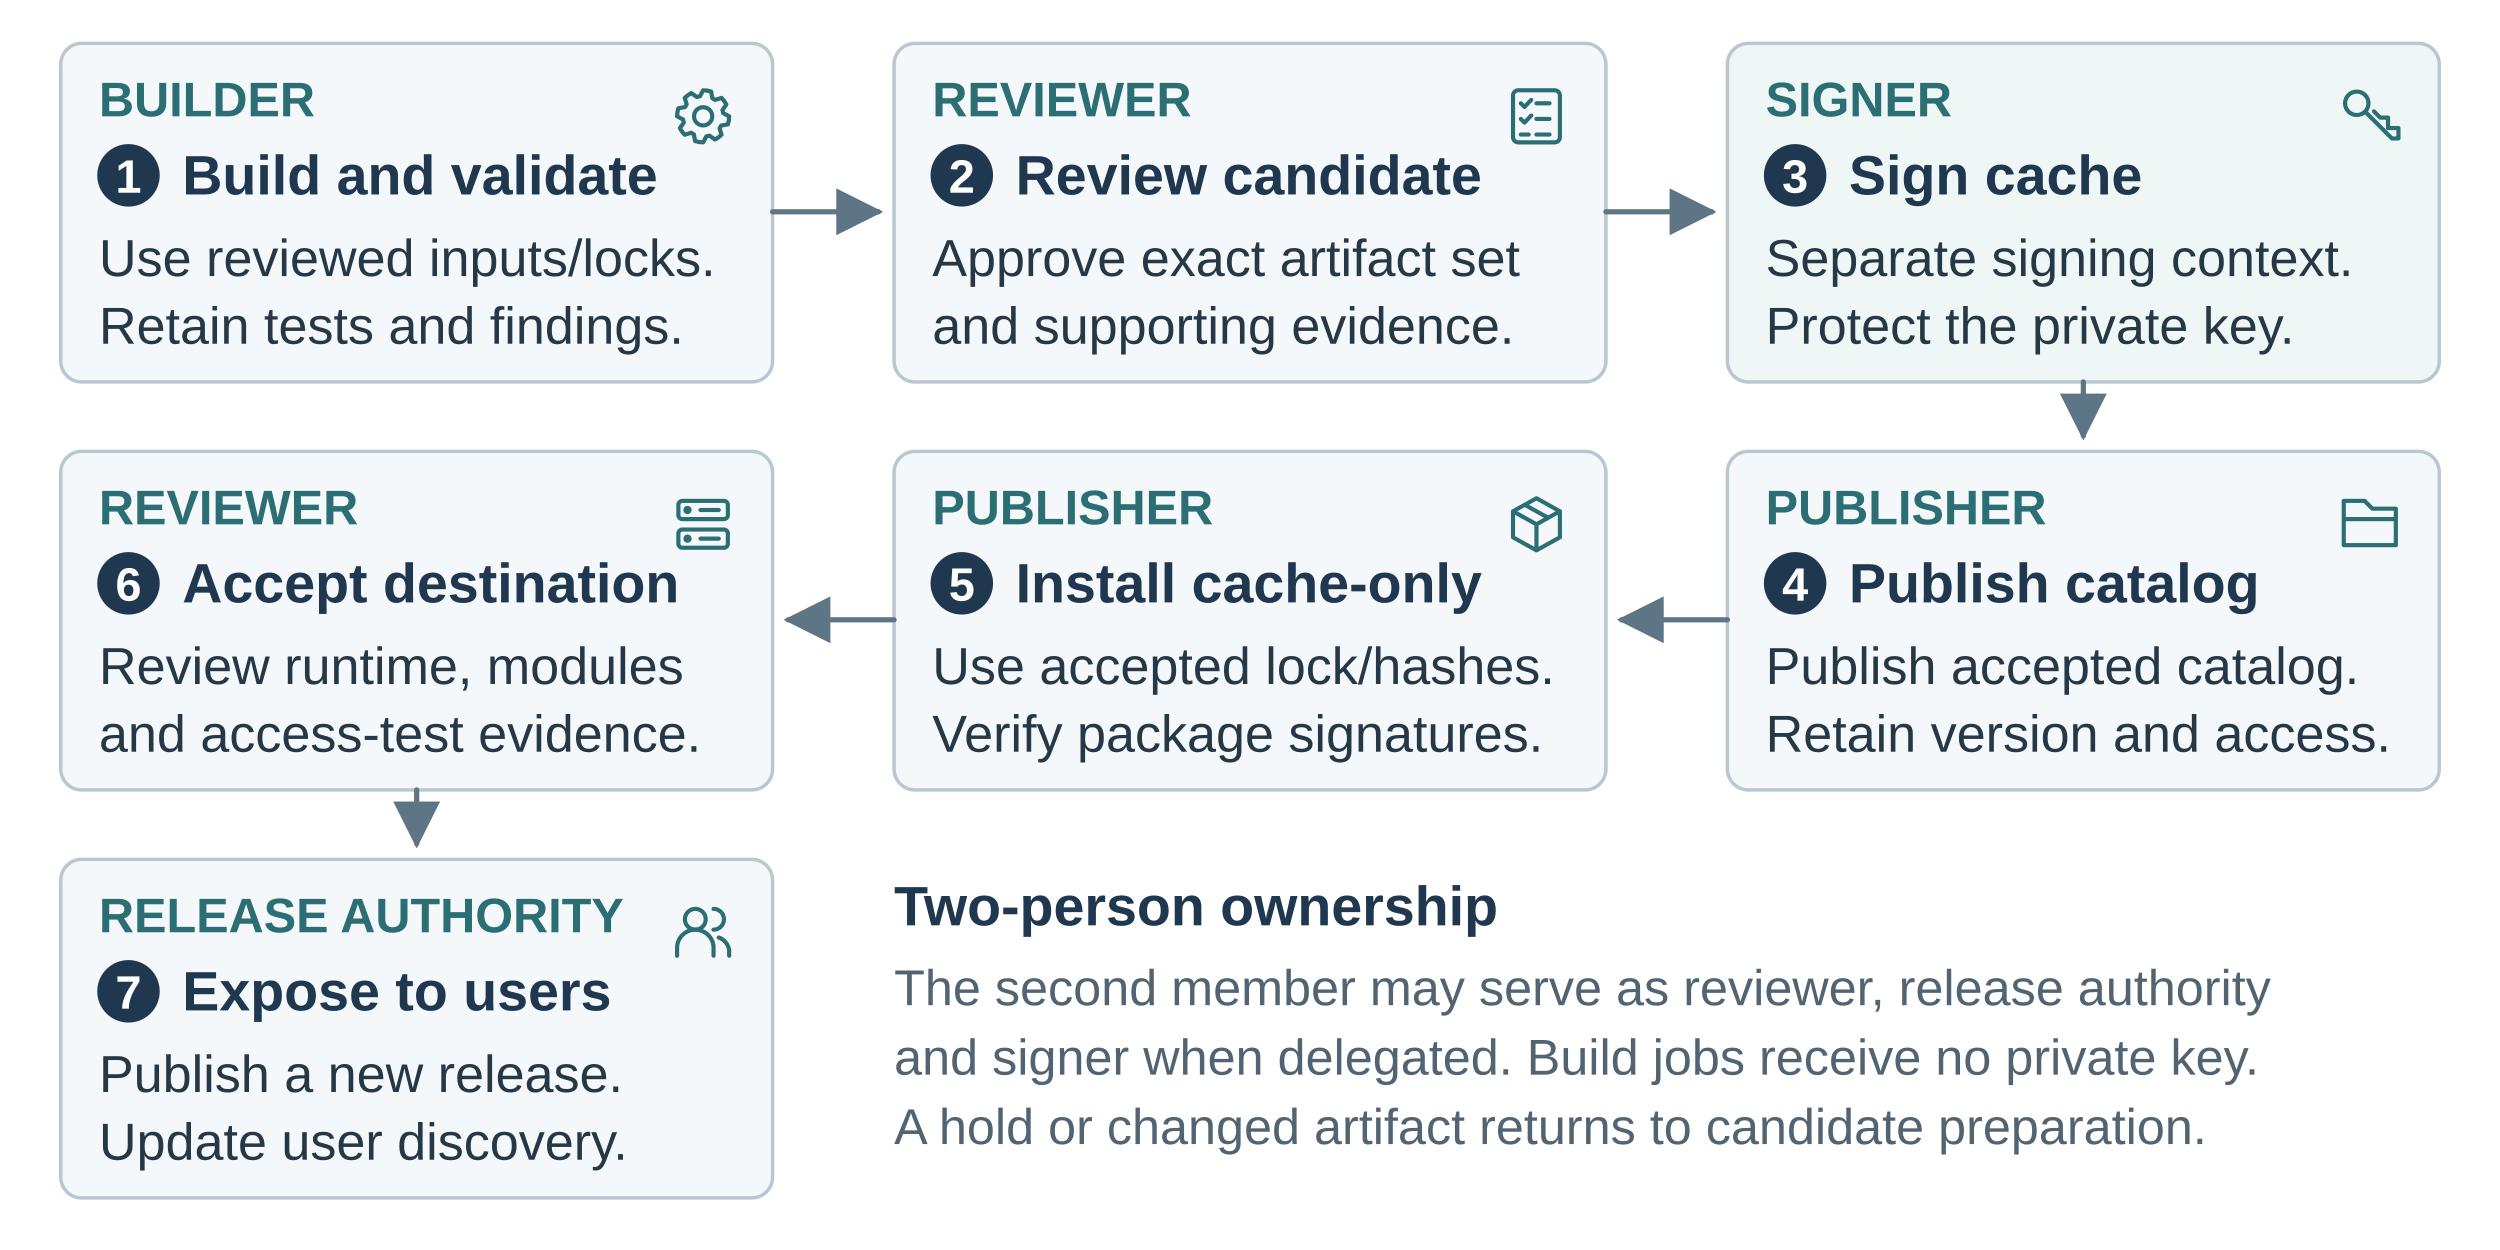
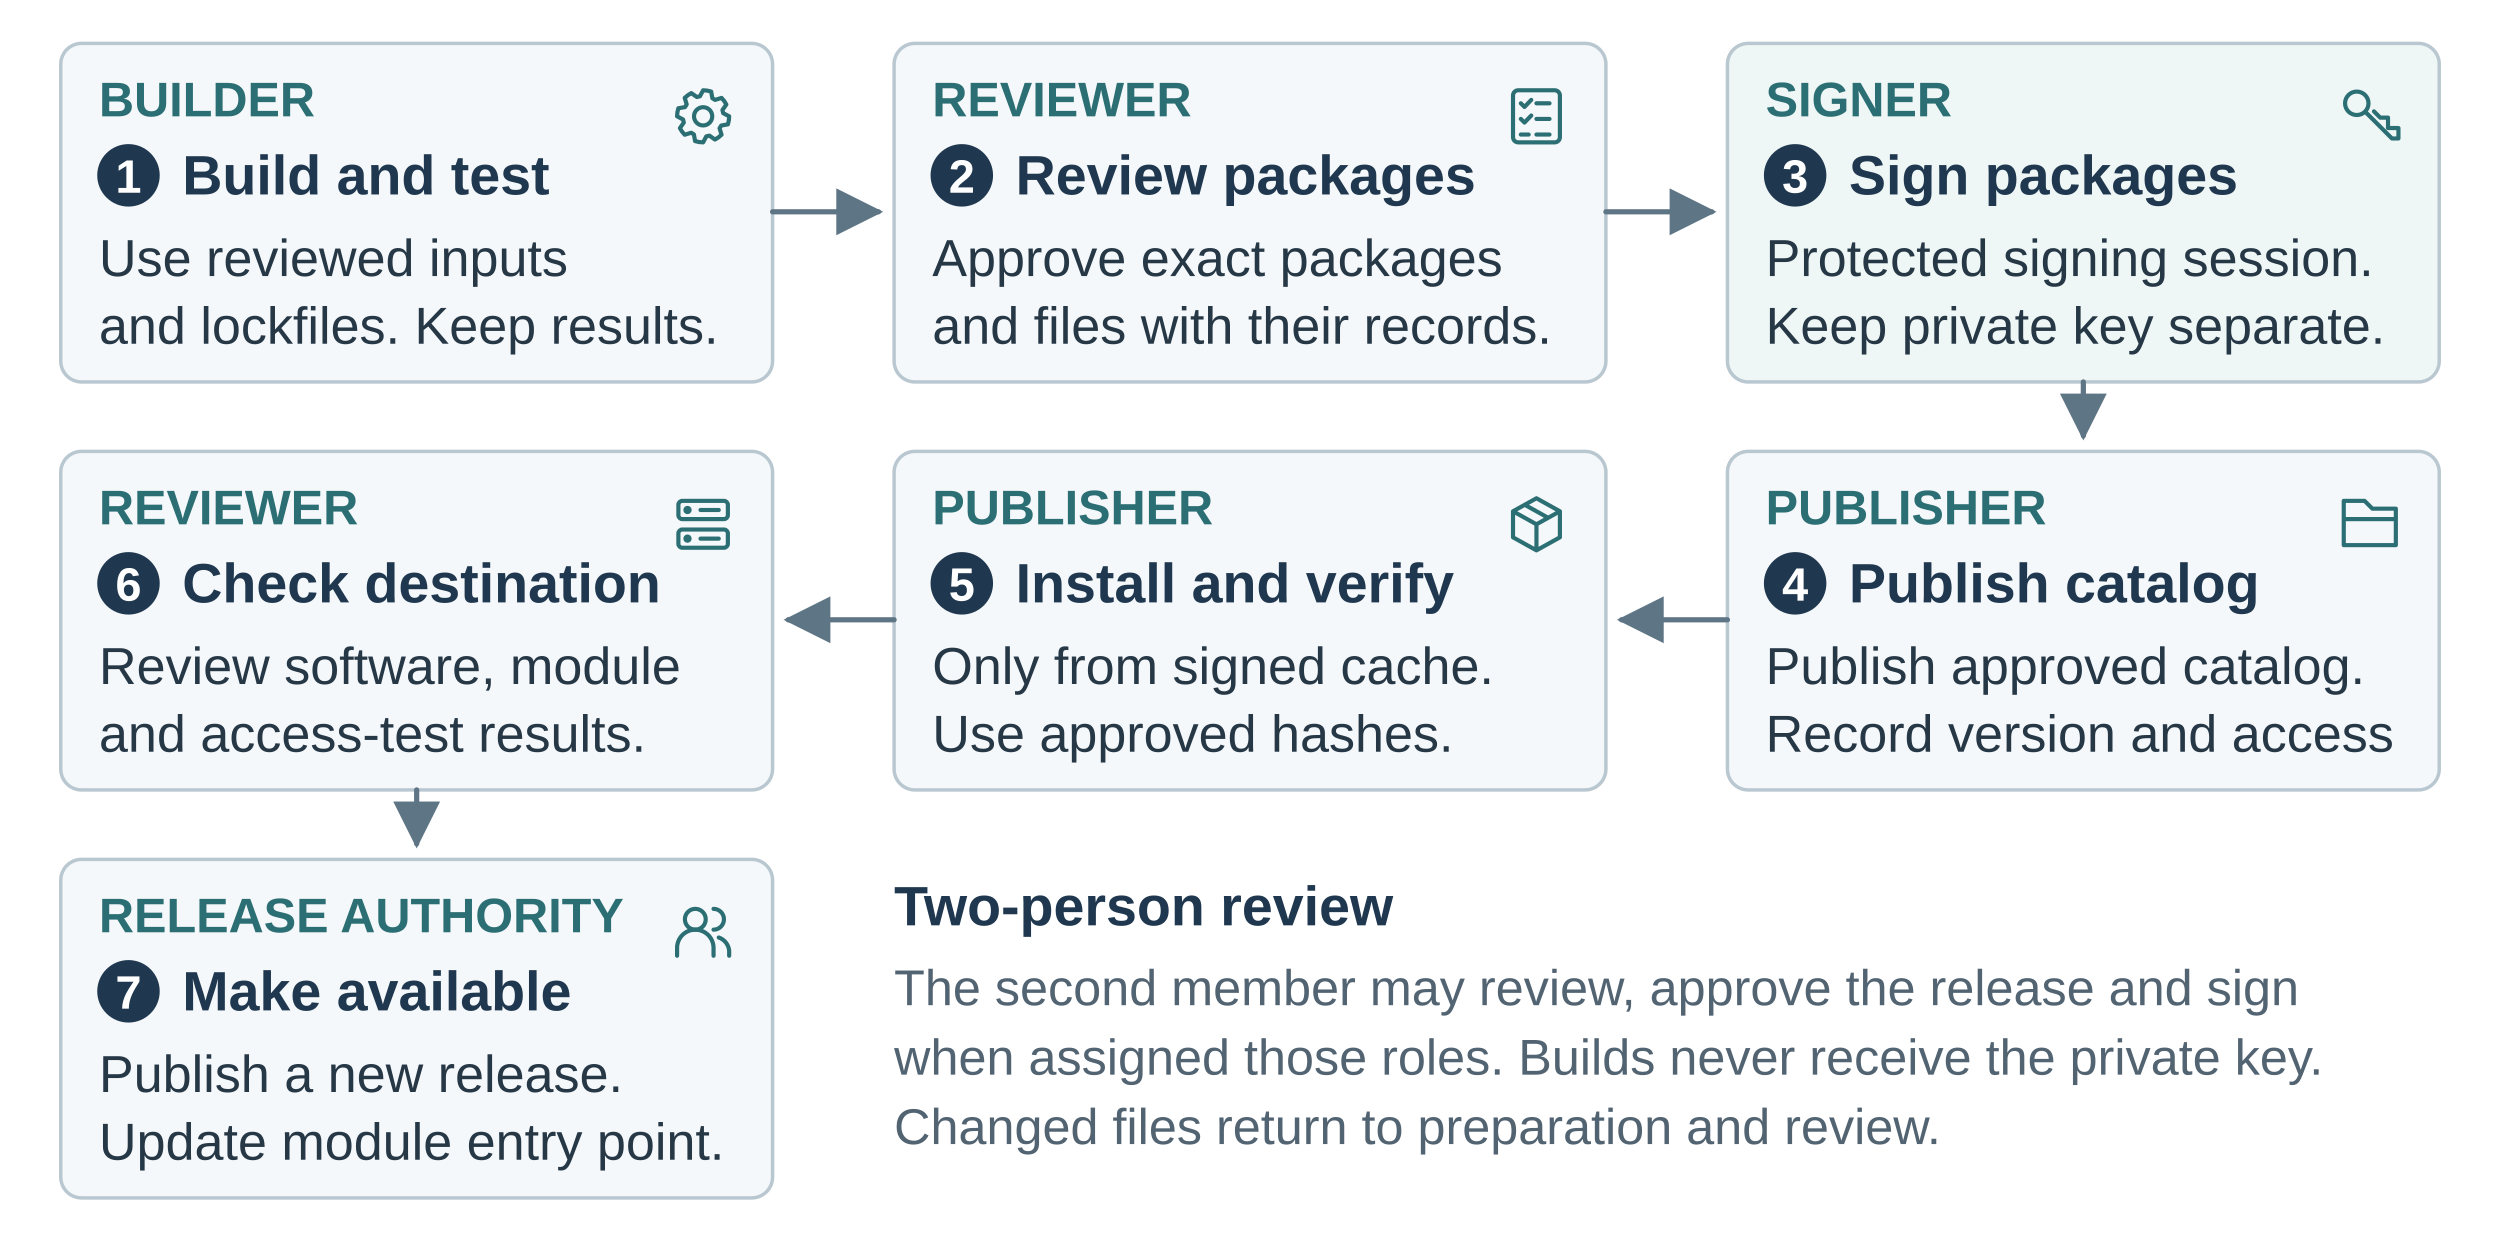
<svg xmlns="http://www.w3.org/2000/svg" width="1440" height="720" viewBox="0 0 1440 720" role="img">
  <defs>
    <marker id="arrow" viewBox="0 0 10 10" refX="9" refY="5" markerWidth="9" markerHeight="9" orient="auto-start-reverse">
      <path d="M 0 0 L 10 5 L 0 10 z" fill="#5E7585" />
    </marker>
  </defs>
  <rect width="1440" height="720" fill="#FFFFFF" />
  <rect x="35" y="25" width="410" height="195" rx="12" fill="#F5F8FA" stroke="#B9C7D0" stroke-width="2" />
  <text x="57" y="67" font-family="Arial, Helvetica, sans-serif" font-size="28" font-weight="700" fill="#2B6E73" text-anchor="start">
    <tspan x="57" dy="0">BUILDER</tspan>
  </text>
  <circle cx="74" cy="101" r="18" fill="#20384F" />
  <text x="74" y="111" font-family="Arial, Helvetica, sans-serif" font-size="27" font-weight="700" fill="#FFFFFF" text-anchor="middle">
    <tspan x="74" dy="0">1</tspan>
  </text>
  <text x="105" y="112" font-family="Arial, Helvetica, sans-serif" font-size="32" font-weight="700" fill="#20384F" text-anchor="start">
-     <tspan x="105" dy="0">Build and validate</tspan>
+     <tspan x="105" dy="0">Build and test</tspan>
  </text>
  <text x="57" y="159" font-family="Arial, Helvetica, sans-serif" font-size="30" font-weight="400" fill="#263746" text-anchor="start">
-     <tspan x="57" dy="0">Use reviewed inputs/locks.</tspan>
-     <tspan x="57" dy="39">Retain tests and findings.</tspan>
+     <tspan x="57" dy="0">Use reviewed inputs</tspan>
+     <tspan x="57" dy="39">and lockfiles. Keep results.</tspan>
  </text>
  <rect x="515" y="25" width="410" height="195" rx="12" fill="#F5F8FA" stroke="#B9C7D0" stroke-width="2" />
  <text x="537" y="67" font-family="Arial, Helvetica, sans-serif" font-size="28" font-weight="700" fill="#2B6E73" text-anchor="start">
    <tspan x="537" dy="0">REVIEWER</tspan>
  </text>
  <circle cx="554" cy="101" r="18" fill="#20384F" />
  <text x="554" y="111" font-family="Arial, Helvetica, sans-serif" font-size="27" font-weight="700" fill="#FFFFFF" text-anchor="middle">
    <tspan x="554" dy="0">2</tspan>
  </text>
  <text x="585" y="112" font-family="Arial, Helvetica, sans-serif" font-size="32" font-weight="700" fill="#20384F" text-anchor="start">
-     <tspan x="585" dy="0">Review candidate</tspan>
+     <tspan x="585" dy="0">Review packages</tspan>
  </text>
  <text x="537" y="159" font-family="Arial, Helvetica, sans-serif" font-size="30" font-weight="400" fill="#263746" text-anchor="start">
-     <tspan x="537" dy="0">Approve exact artifact set</tspan>
-     <tspan x="537" dy="39">and supporting evidence.</tspan>
+     <tspan x="537" dy="0">Approve exact packages</tspan>
+     <tspan x="537" dy="39">and files with their records.</tspan>
  </text>
  <rect x="995" y="25" width="410" height="195" rx="12" fill="#EFF7F6" stroke="#B9C7D0" stroke-width="2" />
  <text x="1017" y="67" font-family="Arial, Helvetica, sans-serif" font-size="28" font-weight="700" fill="#2B6E73" text-anchor="start">
    <tspan x="1017" dy="0">SIGNER</tspan>
  </text>
  <circle cx="1034" cy="101" r="18" fill="#20384F" />
  <text x="1034" y="111" font-family="Arial, Helvetica, sans-serif" font-size="27" font-weight="700" fill="#FFFFFF" text-anchor="middle">
    <tspan x="1034" dy="0">3</tspan>
  </text>
  <text x="1065" y="112" font-family="Arial, Helvetica, sans-serif" font-size="32" font-weight="700" fill="#20384F" text-anchor="start">
-     <tspan x="1065" dy="0">Sign cache</tspan>
+     <tspan x="1065" dy="0">Sign packages</tspan>
  </text>
  <text x="1017" y="159" font-family="Arial, Helvetica, sans-serif" font-size="30" font-weight="400" fill="#263746" text-anchor="start">
-     <tspan x="1017" dy="0">Separate signing context.</tspan>
-     <tspan x="1017" dy="39">Protect the private key.</tspan>
+     <tspan x="1017" dy="0">Protected signing session.</tspan>
+     <tspan x="1017" dy="39">Keep private key separate.</tspan>
  </text>
  <polyline points="445,122 506,122" fill="none" stroke="#5E7585" stroke-width="3" stroke-linejoin="round" stroke-linecap="round" marker-end="url(#arrow)" />
  <polyline points="925,122 986,122" fill="none" stroke="#5E7585" stroke-width="3" stroke-linejoin="round" stroke-linecap="round" marker-end="url(#arrow)" />
  <polyline points="1200,220 1200,251" fill="none" stroke="#5E7585" stroke-width="3" stroke-linejoin="round" stroke-linecap="round" marker-end="url(#arrow)" />
  <rect x="995" y="260" width="410" height="195" rx="12" fill="#F5F8FA" stroke="#B9C7D0" stroke-width="2" />
  <text x="1017" y="302" font-family="Arial, Helvetica, sans-serif" font-size="28" font-weight="700" fill="#2B6E73" text-anchor="start">
    <tspan x="1017" dy="0">PUBLISHER</tspan>
  </text>
  <circle cx="1034" cy="336" r="18" fill="#20384F" />
  <text x="1034" y="346" font-family="Arial, Helvetica, sans-serif" font-size="27" font-weight="700" fill="#FFFFFF" text-anchor="middle">
    <tspan x="1034" dy="0">4</tspan>
  </text>
  <text x="1065" y="347" font-family="Arial, Helvetica, sans-serif" font-size="32" font-weight="700" fill="#20384F" text-anchor="start">
    <tspan x="1065" dy="0">Publish catalog</tspan>
  </text>
  <text x="1017" y="394" font-family="Arial, Helvetica, sans-serif" font-size="30" font-weight="400" fill="#263746" text-anchor="start">
-     <tspan x="1017" dy="0">Publish accepted catalog.</tspan>
-     <tspan x="1017" dy="39">Retain version and access.</tspan>
+     <tspan x="1017" dy="0">Publish approved catalog.</tspan>
+     <tspan x="1017" dy="39">Record version and access</tspan>
  </text>
  <rect x="515" y="260" width="410" height="195" rx="12" fill="#F5F8FA" stroke="#B9C7D0" stroke-width="2" />
  <text x="537" y="302" font-family="Arial, Helvetica, sans-serif" font-size="28" font-weight="700" fill="#2B6E73" text-anchor="start">
    <tspan x="537" dy="0">PUBLISHER</tspan>
  </text>
  <circle cx="554" cy="336" r="18" fill="#20384F" />
  <text x="554" y="346" font-family="Arial, Helvetica, sans-serif" font-size="27" font-weight="700" fill="#FFFFFF" text-anchor="middle">
    <tspan x="554" dy="0">5</tspan>
  </text>
  <text x="585" y="347" font-family="Arial, Helvetica, sans-serif" font-size="32" font-weight="700" fill="#20384F" text-anchor="start">
-     <tspan x="585" dy="0">Install cache-only</tspan>
+     <tspan x="585" dy="0">Install and verify</tspan>
  </text>
  <text x="537" y="394" font-family="Arial, Helvetica, sans-serif" font-size="30" font-weight="400" fill="#263746" text-anchor="start">
-     <tspan x="537" dy="0">Use accepted lock/hashes.</tspan>
-     <tspan x="537" dy="39">Verify package signatures.</tspan>
+     <tspan x="537" dy="0">Only from signed cache.</tspan>
+     <tspan x="537" dy="39">Use approved hashes.</tspan>
  </text>
  <rect x="35" y="260" width="410" height="195" rx="12" fill="#F5F8FA" stroke="#B9C7D0" stroke-width="2" />
  <text x="57" y="302" font-family="Arial, Helvetica, sans-serif" font-size="28" font-weight="700" fill="#2B6E73" text-anchor="start">
    <tspan x="57" dy="0">REVIEWER</tspan>
  </text>
  <circle cx="74" cy="336" r="18" fill="#20384F" />
  <text x="74" y="346" font-family="Arial, Helvetica, sans-serif" font-size="27" font-weight="700" fill="#FFFFFF" text-anchor="middle">
    <tspan x="74" dy="0">6</tspan>
  </text>
  <text x="105" y="347" font-family="Arial, Helvetica, sans-serif" font-size="32" font-weight="700" fill="#20384F" text-anchor="start">
-     <tspan x="105" dy="0">Accept destination</tspan>
+     <tspan x="105" dy="0">Check destination</tspan>
  </text>
  <text x="57" y="394" font-family="Arial, Helvetica, sans-serif" font-size="30" font-weight="400" fill="#263746" text-anchor="start">
-     <tspan x="57" dy="0">Review runtime, modules</tspan>
-     <tspan x="57" dy="39">and access-test evidence.</tspan>
+     <tspan x="57" dy="0">Review software, module</tspan>
+     <tspan x="57" dy="39">and access-test results.</tspan>
  </text>
  <polyline points="995,357 934,357" fill="none" stroke="#5E7585" stroke-width="3" stroke-linejoin="round" stroke-linecap="round" marker-end="url(#arrow)" />
  <polyline points="515,357 454,357" fill="none" stroke="#5E7585" stroke-width="3" stroke-linejoin="round" stroke-linecap="round" marker-end="url(#arrow)" />
  <polyline points="240,455 240,486" fill="none" stroke="#5E7585" stroke-width="3" stroke-linejoin="round" stroke-linecap="round" marker-end="url(#arrow)" />
  <rect x="35" y="495" width="410" height="195" rx="12" fill="#F5F8FA" stroke="#B9C7D0" stroke-width="2" />
  <text x="57" y="537" font-family="Arial, Helvetica, sans-serif" font-size="28" font-weight="700" fill="#2B6E73" text-anchor="start">
    <tspan x="57" dy="0">RELEASE AUTHORITY</tspan>
  </text>
  <circle cx="74" cy="571" r="18" fill="#20384F" />
  <text x="74" y="581" font-family="Arial, Helvetica, sans-serif" font-size="27" font-weight="700" fill="#FFFFFF" text-anchor="middle">
    <tspan x="74" dy="0">7</tspan>
  </text>
  <text x="105" y="582" font-family="Arial, Helvetica, sans-serif" font-size="32" font-weight="700" fill="#20384F" text-anchor="start">
-     <tspan x="105" dy="0">Expose to users</tspan>
+     <tspan x="105" dy="0">Make available</tspan>
  </text>
  <text x="57" y="629" font-family="Arial, Helvetica, sans-serif" font-size="30" font-weight="400" fill="#263746" text-anchor="start">
    <tspan x="57" dy="0">Publish a new release.</tspan>
-     <tspan x="57" dy="39">Update user discovery.</tspan>
+     <tspan x="57" dy="39">Update module entry point.</tspan>
  </text>
  <text x="515" y="533" font-family="Arial, Helvetica, sans-serif" font-size="32" font-weight="700" fill="#20384F" text-anchor="start">
-     <tspan x="515" dy="0">Two-person ownership</tspan>
+     <tspan x="515" dy="0">Two-person review</tspan>
  </text>
  <text x="515" y="579" font-family="Arial, Helvetica, sans-serif" font-size="29" font-weight="400" fill="#526372" text-anchor="start">
-     <tspan x="515" dy="0">The second member may serve as reviewer, release authority</tspan>
-     <tspan x="515" dy="40">and signer when delegated. Build jobs receive no private key.</tspan>
-     <tspan x="515" dy="40">A hold or changed artifact returns to candidate preparation.</tspan>
+     <tspan x="515" dy="0">The second member may review, approve the release and sign</tspan>
+     <tspan x="515" dy="40">when assigned those roles. Builds never receive the private key.</tspan>
+     <tspan x="515" dy="40">Changed files return to preparation and review.</tspan>
  </text>
  <g transform="translate(387 49) scale(1.5)" fill="none" stroke="#2B6E73" stroke-width="1.6" stroke-linecap="round" stroke-linejoin="round" aria-hidden="true">
    <polygon points="22.00,12.00 21.88,13.56 21.51,15.09 18.95,15.54 18.31,16.58 19.07,19.07 17.88,20.09 16.54,20.91 14.41,19.42 13.22,19.70 12.00,22.00 10.44,21.88 8.91,21.51 8.46,18.95 7.42,18.31 4.93,19.07 3.91,17.88 3.09,16.54 4.58,14.41 4.30,13.22 2.00,12.00 2.12,10.44 2.49,8.91 5.05,8.46 5.69,7.42 4.93,4.93 6.12,3.91 7.46,3.09 9.59,4.58 10.78,4.30 12.00,2.00 13.56,2.12 15.09,2.49 15.54,5.05 16.58,5.69 19.07,4.93 20.09,6.12 20.91,7.46 19.42,9.59 19.70,10.78" />
    <circle cx="12" cy="12" r="3.5" />
  </g>
  <g transform="translate(867 49) scale(1.5)" fill="none" stroke="#2B6E73" stroke-width="1.6" stroke-linecap="round" stroke-linejoin="round" aria-hidden="true">
    <rect x="3" y="2" width="18" height="20" rx="2" />
    <path d="m6 7 1.4 1.4L10 5.7 M12 7h5 m-11 6 1.4 1.4 2.6-2.7 M12 13h5 M6 19h3 m3 0h5" />
  </g>
  <g transform="translate(1347 49) scale(1.5)" fill="none" stroke="#2B6E73" stroke-width="1.6" stroke-linecap="round" stroke-linejoin="round" aria-hidden="true">
    <circle cx="7" cy="7" r="4.5" />
    <path d="m10.5 10.5 10 10H23v-4h-4v-4h-3l-2.4-2.4" />
  </g>
  <g transform="translate(1347 284) scale(1.5)" fill="none" stroke="#2B6E73" stroke-width="1.6" stroke-linecap="round" stroke-linejoin="round" aria-hidden="true">
    <path d="M2 6V3h8l3 3h9v14H2Z M2 10h20" />
  </g>
  <g transform="translate(867 284) scale(1.5)" fill="none" stroke="#2B6E73" stroke-width="1.6" stroke-linecap="round" stroke-linejoin="round" aria-hidden="true">
    <path d="M3 7 12 2 21 7 12 12Z M3 7v10l9 5 9-5V7 M12 12v10 M7.5 4.5l9 5" />
  </g>
  <g transform="translate(387 284) scale(1.5)" fill="none" stroke="#2B6E73" stroke-width="1.6" stroke-linecap="round" stroke-linejoin="round" aria-hidden="true">
    <rect x="2.5" y="3" width="19" height="7" rx="1.5" />
    <rect x="2.5" y="14" width="19" height="7" rx="1.5" />
    <path d="M11 6.5h7 M11 17.5h7" />
    <circle cx="6" cy="6.5" r=".8" />
    <circle cx="6" cy="17.5" r=".8" />
  </g>
  <g transform="translate(387 519) scale(1.5)" fill="none" stroke="#2B6E73" stroke-width="1.6" stroke-linecap="round" stroke-linejoin="round" aria-hidden="true">
    <circle cx="9" cy="7" r="4" />
    <path d="M2 21v-3a7 7 0 0 1 14 0v3 M16 3a4 4 0 0 1 0 8 M18 14a6 6 0 0 1 4 5v2" />
  </g>
</svg>
